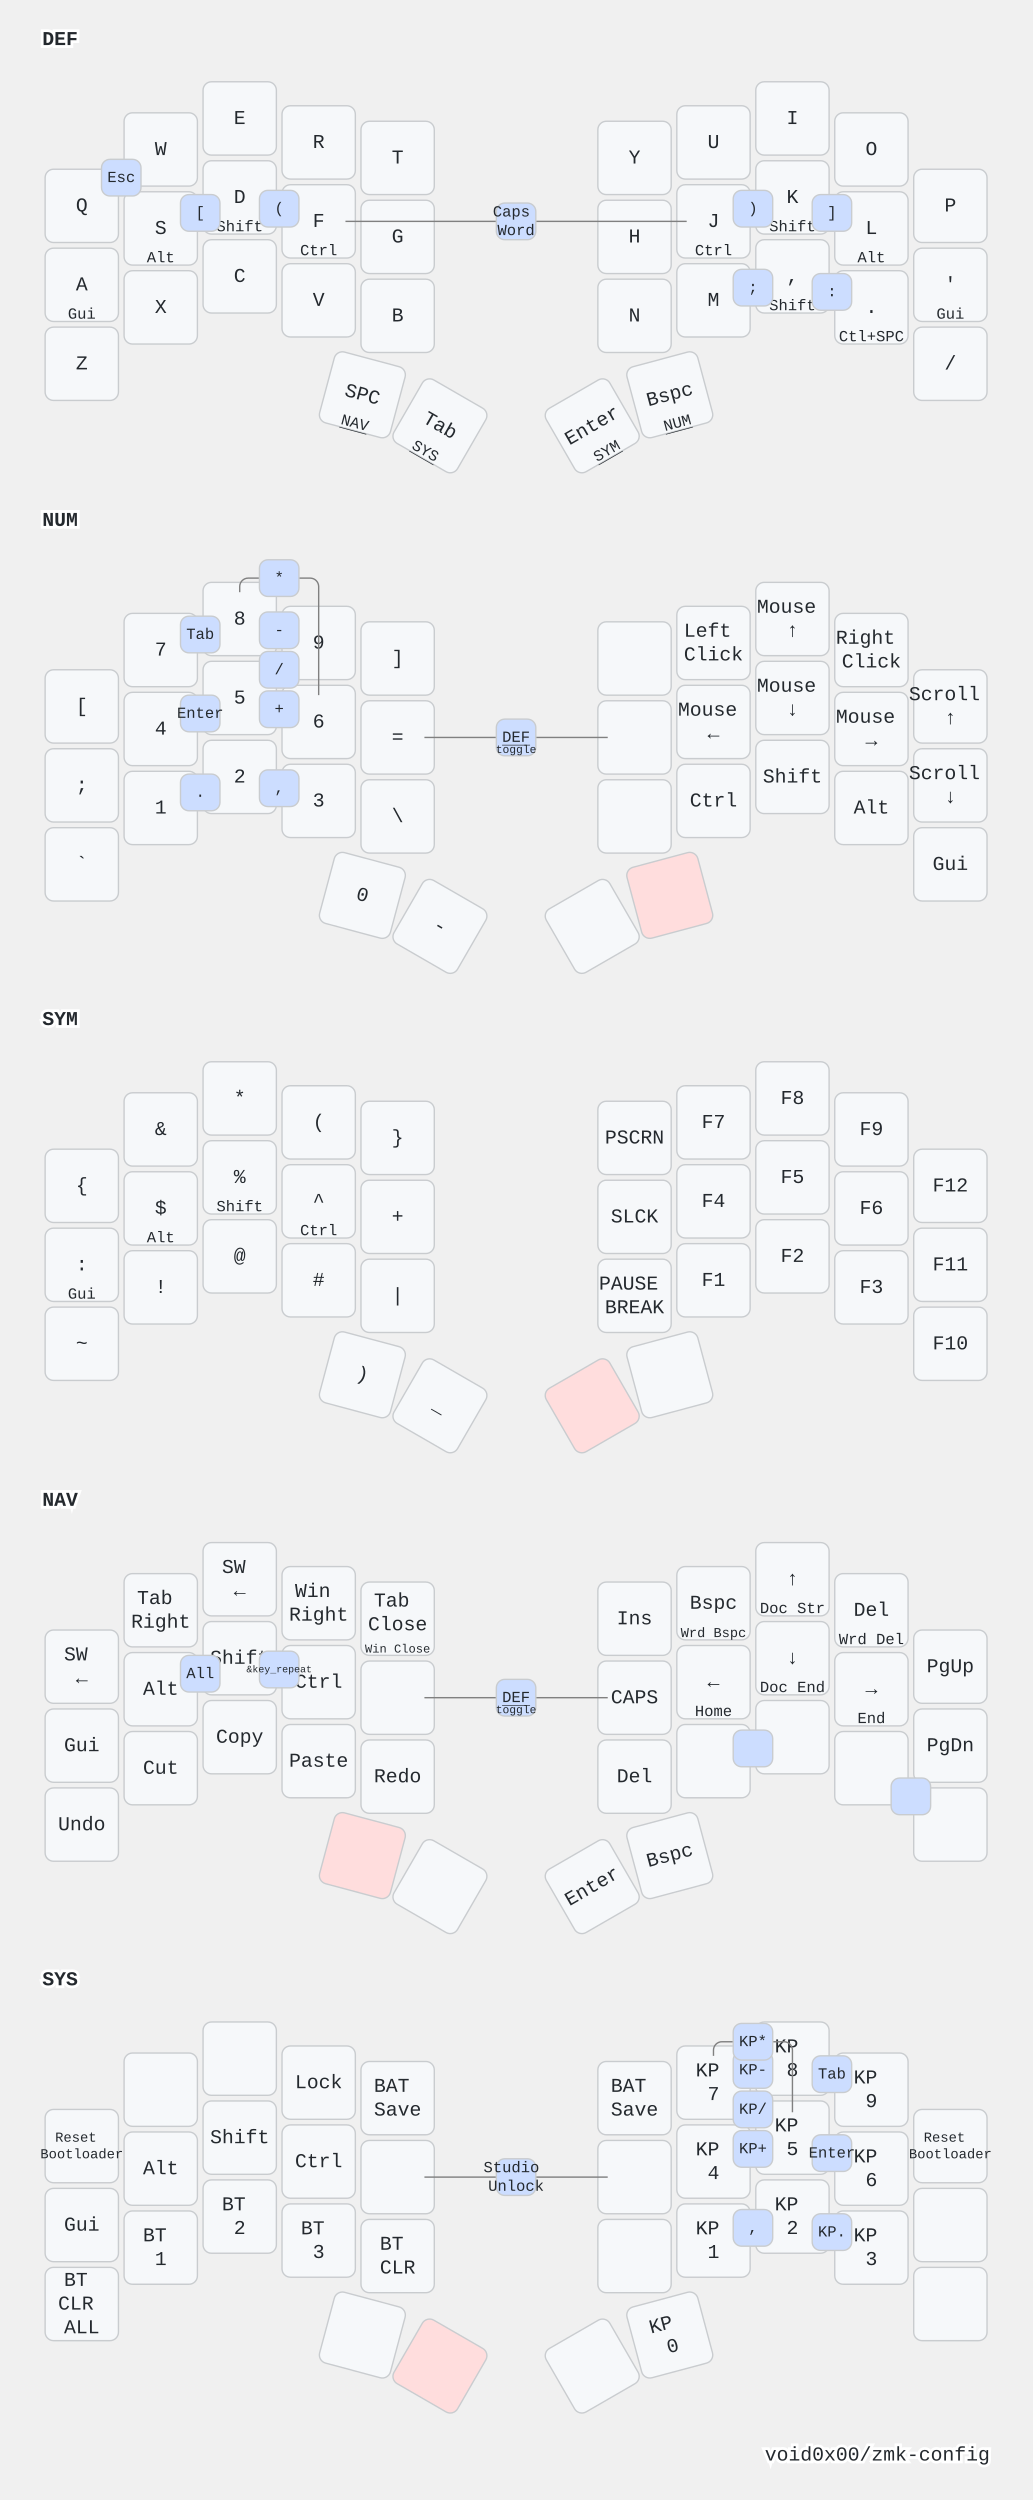
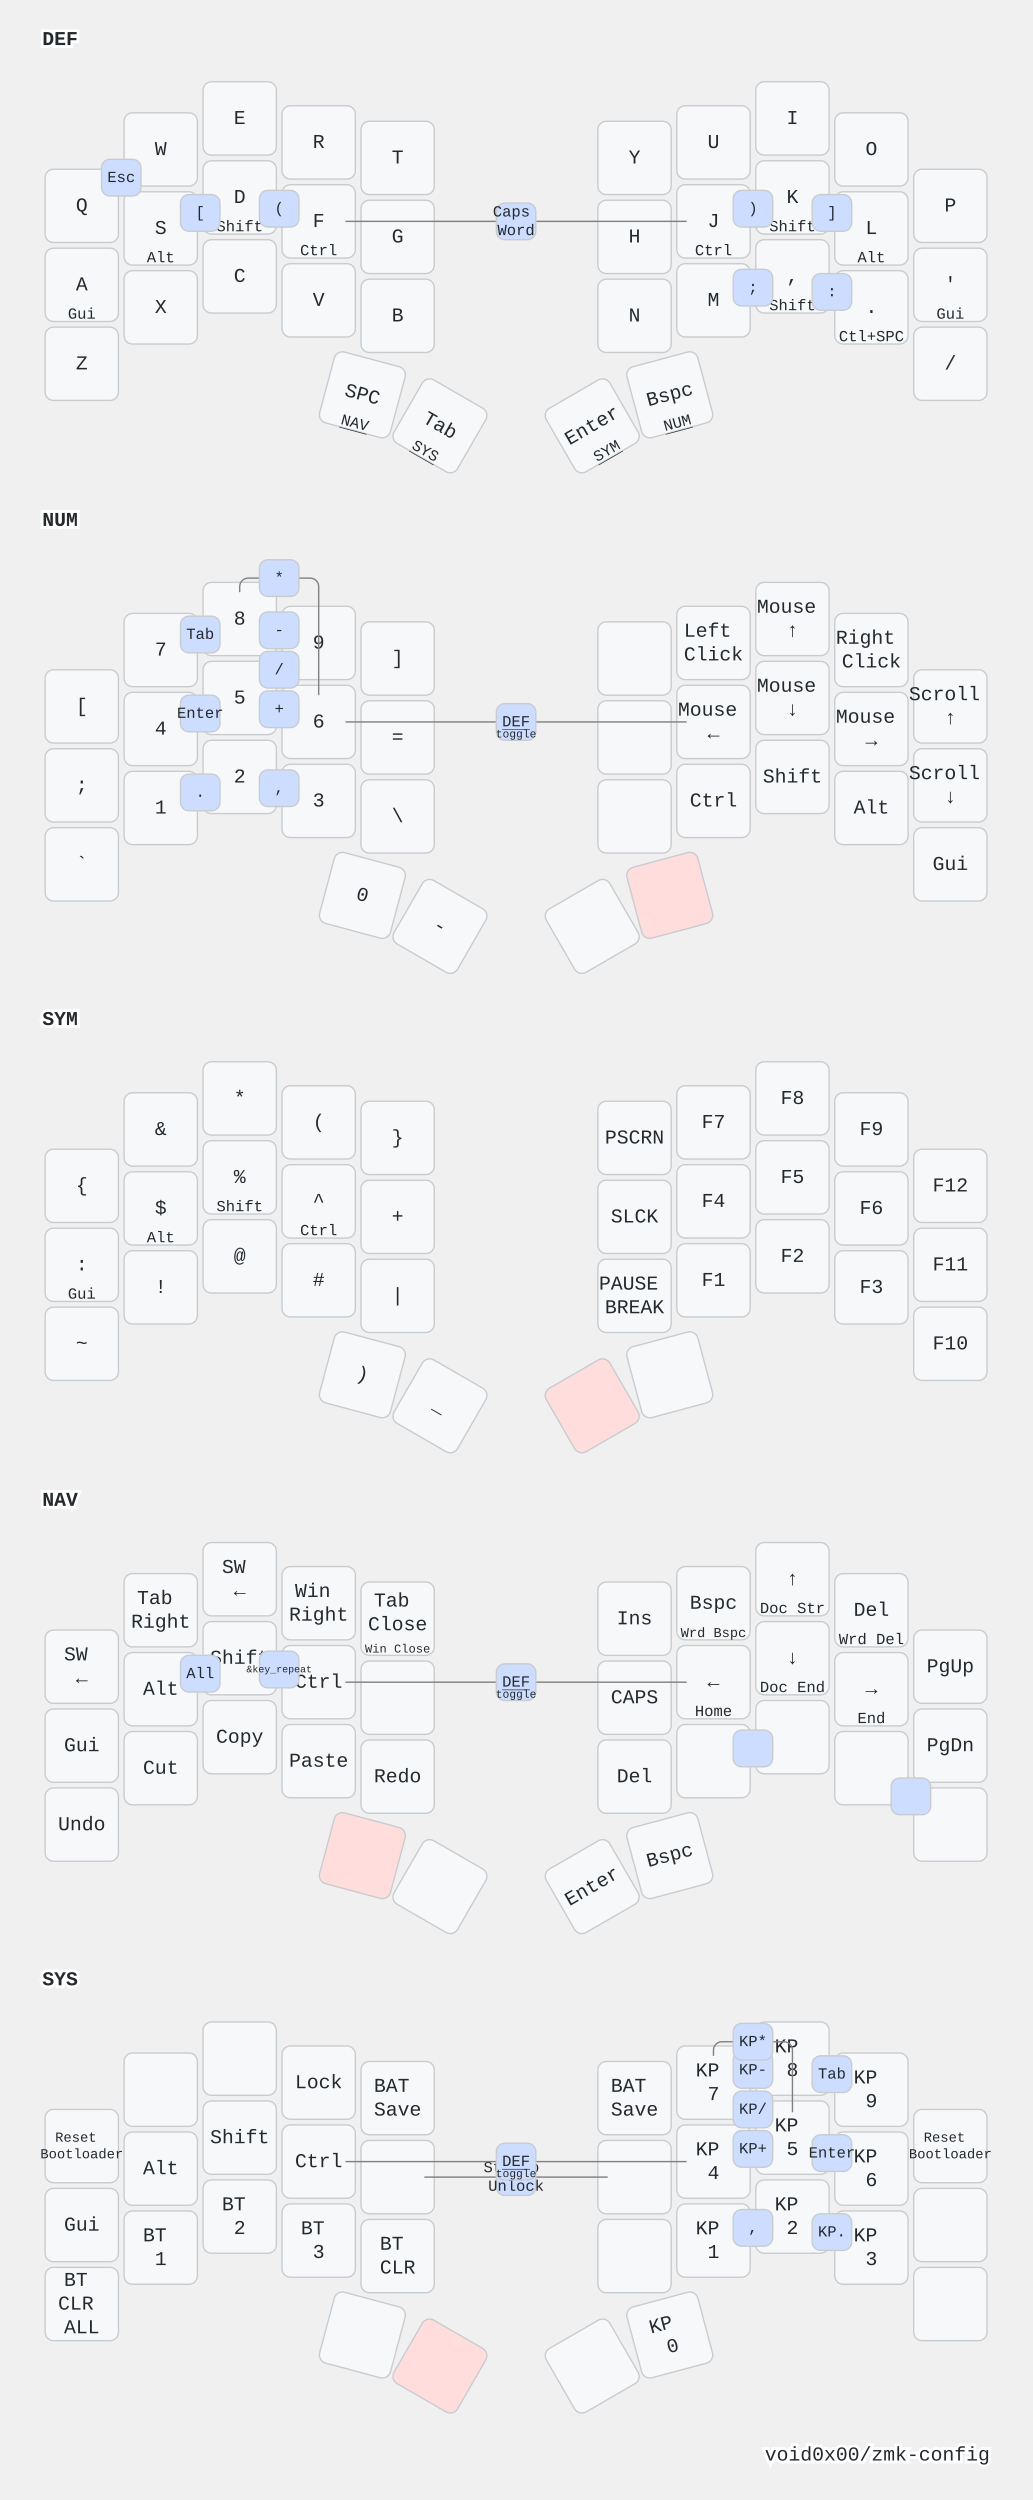
<svg xmlns="http://www.w3.org/2000/svg" xmlns:xlink="http://www.w3.org/1999/xlink" width="732" height="1773" viewBox="0 0 732 1773" class="keymap">
  <defs>/* start glyphs */
<svg id="mdi:play-pause">
      <svg id="mdi-play-pause" viewBox="0 0 24 24">
        <path d="M3,5V19L11,12M13,19H16V5H13M18,5V19H21V5" />
      </svg>
    </svg>
    <svg id="mdi:skip-backward">
      <svg id="mdi-skip-backward" viewBox="0 0 24 24">
        <path d="M20,5V19L13,12M6,5V19H4V5M13,5V19L6,12" />
      </svg>
    </svg>
    <svg id="mdi:skip-forward">
      <svg id="mdi-skip-forward" viewBox="0 0 24 24">
        <path d="M4,5V19L11,12M18,5V19H20V5M11,5V19L18,12" />
      </svg>
    </svg>
    <svg id="mdi:volume-high">
      <svg id="mdi-volume-high" viewBox="0 0 24 24">
        <path d="M14,3.23V5.29C16.89,6.15 19,8.83 19,12C19,15.17 16.89,17.84 14,18.7V20.77C18,19.86 21,16.28 21,12C21,7.72 18,4.14 14,3.23M16.5,12C16.5,10.23 15.5,8.71 14,7.97V16C15.5,15.29 16.5,13.76 16.5,12M3,9V15H7L12,20V4L7,9H3Z" />
      </svg>
    </svg>
    <svg id="mdi:volume-medium">
      <svg id="mdi-volume-medium" viewBox="0 0 24 24">
        <path d="M5,9V15H9L14,20V4L9,9M18.5,12C18.5,10.23 17.5,8.71 16,7.97V16C17.5,15.29 18.5,13.76 18.5,12Z" />
      </svg>
    </svg>
    <svg id="mdi:volume-off">
      <svg id="mdi-volume-off" viewBox="0 0 24 24">
        <path d="M12,4L9.91,6.09L12,8.18M4.27,3L3,4.27L7.73,9H3V15H7L12,20V13.27L16.25,17.53C15.58,18.04 14.83,18.46 14,18.7V20.77C15.38,20.45 16.63,19.82 17.68,18.96L19.73,21L21,19.73L12,10.73M19,12C19,12.94 18.8,13.82 18.46,14.64L19.97,16.15C20.62,14.91 21,13.5 21,12C21,7.72 18,4.14 14,3.23V5.29C16.89,6.15 19,8.83 19,12M16.5,12C16.5,10.23 15.5,8.71 14,7.97V10.18L16.45,12.63C16.5,12.43 16.5,12.21 16.5,12Z" />
      </svg>
    </svg>
  </defs>/* end glyphs */
<style>/* inherit to force styles through use tags */
svg path {
    fill: inherit;
}

/* font and background color specifications */
svg.keymap {
    font-family: SFMono-Regular,Consolas,Liberation Mono,Menlo,monospace;
    font-size: 14px;
    font-kerning: normal;
    text-rendering: optimizeLegibility;
    fill: #24292e;
}

/* default key styling */
rect.key {
    fill: #f6f8fa;
}

rect.key, rect.combo {
    stroke: #c9cccf;
    stroke-width: 1;
}

/* default key side styling, only used is draw_key_sides is set */
rect.side {
    filter: brightness(90%);
}

/* color accent for combo boxes */
rect.combo, rect.combo-separate {
    fill: #cdf;
}

/* color accent for held keys */
rect.held, rect.combo.held {
    fill: #fdd;
}

/* color accent for ghost (optional) keys */
rect.ghost, rect.combo.ghost {
    stroke-dasharray: 4, 4;
    stroke-width: 2;
}

text {
    text-anchor: middle;
    dominant-baseline: middle;
}

/* styling for layer labels */
text.label {
    font-weight: bold;
    text-anchor: start;
    stroke: white;
    stroke-width: 4;
    paint-order: stroke;
}

/* styling for optional footer */
text.footer {
    text-anchor: end;
    dominant-baseline: auto;
    stroke: white;
    stroke-width: 4;
    paint-order: stroke;
}

/* styling for combo tap, and key non-tap label text */
text.combo, text.hold, text.shifted, text.left, text.right, text.tl, text.tr, text.bl, text.br {
    font-size: 11px;
}

text.hold, text.bl, text.br {
    text-anchor: middle;
    dominant-baseline: auto;
}

text.shifted, text.tl, text.tr {
    text-anchor: middle;
    dominant-baseline: hanging;
}

text.left, text.tl, text.bl {
    text-anchor: start;
}

text.right, text.tr, text.br {
    text-anchor: end;
}

text.layer-activator {
    text-decoration: underline;
}

/* styling for hold/shifted label text in combo box */
text.combo.hold, text.combo.shifted, text.combo.left, text.combo.right {
    font-size: 8px;
}

/* lighter symbol for transparent keys */
text.trans {
    fill: #7b7e81;
}

/* styling for combo dendrons */
path.combo {
    stroke-width: 1;
    stroke: gray;
    fill: none;
}

/* Start Tabler Icons Cleanup */
/* cannot use height/width with glyphs */
.icon-tabler &gt; path {
    fill: inherit;
    stroke: inherit;
    stroke-width: 2;
}
/* hide tabler's default box */
.icon-tabler &gt; path[stroke="none"][fill="none"] {
    visibility: hidden;
}
/* End Tabler Icons Cleanup */

@media (prefers-color-scheme: dark) {
svg.keymap { fill: #d1d6db; }
rect.key { fill: #3f4750; }
rect.key, rect.combo { stroke: #60666c; }
rect.combo, rect.combo-separate { fill: #1f3d7a; }
rect.held, rect.combo.held { fill: #854747; }
text.label, text.footer { stroke: black; }
text.trans { fill: #7e8184; }
path.combo { stroke: #7f7f7f; }

}</style>
  <g transform="translate(30, 0)" class="layer-DEF">
    <text x="0" y="28" class="label" id="DEF">DEF</text>
    <g transform="translate(0, 56)">
      <g transform="translate(28, 90)" class="key keypos-0">
        <rect rx="6" ry="6" x="-26" y="-26" width="52" height="52" class="key" />
        <text x="0" y="0" class="key tap">Q</text>
      </g>
      <g transform="translate(84, 50)" class="key keypos-1">
        <rect rx="6" ry="6" x="-26" y="-26" width="52" height="52" class="key" />
        <text x="0" y="0" class="key tap">W</text>
      </g>
      <g transform="translate(140, 28)" class="key keypos-2">
        <rect rx="6" ry="6" x="-26" y="-26" width="52" height="52" class="key" />
        <text x="0" y="0" class="key tap">E</text>
      </g>
      <g transform="translate(196, 45)" class="key keypos-3">
        <rect rx="6" ry="6" x="-26" y="-26" width="52" height="52" class="key" />
        <text x="0" y="0" class="key tap">R</text>
      </g>
      <g transform="translate(252, 56)" class="key keypos-4">
        <rect rx="6" ry="6" x="-26" y="-26" width="52" height="52" class="key" />
        <text x="0" y="0" class="key tap">T</text>
      </g>
      <g transform="translate(420, 56)" class="key keypos-5">
        <rect rx="6" ry="6" x="-26" y="-26" width="52" height="52" class="key" />
        <text x="0" y="0" class="key tap">Y</text>
      </g>
      <g transform="translate(476, 45)" class="key keypos-6">
        <rect rx="6" ry="6" x="-26" y="-26" width="52" height="52" class="key" />
        <text x="0" y="0" class="key tap">U</text>
      </g>
      <g transform="translate(532, 28)" class="key keypos-7">
        <rect rx="6" ry="6" x="-26" y="-26" width="52" height="52" class="key" />
        <text x="0" y="0" class="key tap">I</text>
      </g>
      <g transform="translate(588, 50)" class="key keypos-8">
        <rect rx="6" ry="6" x="-26" y="-26" width="52" height="52" class="key" />
        <text x="0" y="0" class="key tap">O</text>
      </g>
      <g transform="translate(644, 90)" class="key keypos-9">
        <rect rx="6" ry="6" x="-26" y="-26" width="52" height="52" class="key" />
        <text x="0" y="0" class="key tap">P</text>
      </g>
      <g transform="translate(28, 146)" class="key keypos-10">
        <rect rx="6" ry="6" x="-26" y="-26" width="52" height="52" class="key" />
        <text x="0" y="0" class="key tap">A</text>
        <text x="0" y="24" class="key hold">Gui</text>
      </g>
      <g transform="translate(84, 106)" class="key keypos-11">
        <rect rx="6" ry="6" x="-26" y="-26" width="52" height="52" class="key" />
        <text x="0" y="0" class="key tap">S</text>
        <text x="0" y="24" class="key hold">Alt</text>
      </g>
      <g transform="translate(140, 84)" class="key keypos-12">
        <rect rx="6" ry="6" x="-26" y="-26" width="52" height="52" class="key" />
        <text x="0" y="0" class="key tap">D</text>
        <text x="0" y="24" class="key hold">Shift</text>
      </g>
      <g transform="translate(196, 101)" class="key keypos-13">
        <rect rx="6" ry="6" x="-26" y="-26" width="52" height="52" class="key" />
        <text x="0" y="0" class="key tap">F</text>
        <text x="0" y="24" class="key hold">Ctrl</text>
      </g>
      <g transform="translate(252, 112)" class="key keypos-14">
        <rect rx="6" ry="6" x="-26" y="-26" width="52" height="52" class="key" />
        <text x="0" y="0" class="key tap">G</text>
      </g>
      <g transform="translate(420, 112)" class="key keypos-15">
        <rect rx="6" ry="6" x="-26" y="-26" width="52" height="52" class="key" />
        <text x="0" y="0" class="key tap">H</text>
      </g>
      <g transform="translate(476, 101)" class="key keypos-16">
        <rect rx="6" ry="6" x="-26" y="-26" width="52" height="52" class="key" />
        <text x="0" y="0" class="key tap">J</text>
        <text x="0" y="24" class="key hold">Ctrl</text>
      </g>
      <g transform="translate(532, 84)" class="key keypos-17">
        <rect rx="6" ry="6" x="-26" y="-26" width="52" height="52" class="key" />
        <text x="0" y="0" class="key tap">K</text>
        <text x="0" y="24" class="key hold">Shift</text>
      </g>
      <g transform="translate(588, 106)" class="key keypos-18">
        <rect rx="6" ry="6" x="-26" y="-26" width="52" height="52" class="key" />
        <text x="0" y="0" class="key tap">L</text>
        <text x="0" y="24" class="key hold">Alt</text>
      </g>
      <g transform="translate(644, 146)" class="key keypos-19">
        <rect rx="6" ry="6" x="-26" y="-26" width="52" height="52" class="key" />
        <text x="0" y="0" class="key tap">'</text>
        <text x="0" y="24" class="key hold">Gui</text>
      </g>
      <g transform="translate(28, 202)" class="key keypos-20">
        <rect rx="6" ry="6" x="-26" y="-26" width="52" height="52" class="key" />
        <text x="0" y="0" class="key tap">Z</text>
      </g>
      <g transform="translate(84, 162)" class="key keypos-21">
        <rect rx="6" ry="6" x="-26" y="-26" width="52" height="52" class="key" />
        <text x="0" y="0" class="key tap">X</text>
      </g>
      <g transform="translate(140, 140)" class="key keypos-22">
        <rect rx="6" ry="6" x="-26" y="-26" width="52" height="52" class="key" />
        <text x="0" y="0" class="key tap">C</text>
      </g>
      <g transform="translate(196, 157)" class="key keypos-23">
        <rect rx="6" ry="6" x="-26" y="-26" width="52" height="52" class="key" />
        <text x="0" y="0" class="key tap">V</text>
      </g>
      <g transform="translate(252, 168)" class="key keypos-24">
        <rect rx="6" ry="6" x="-26" y="-26" width="52" height="52" class="key" />
        <text x="0" y="0" class="key tap">B</text>
      </g>
      <g transform="translate(420, 168)" class="key keypos-25">
        <rect rx="6" ry="6" x="-26" y="-26" width="52" height="52" class="key" />
        <text x="0" y="0" class="key tap">N</text>
      </g>
      <g transform="translate(476, 157)" class="key keypos-26">
        <rect rx="6" ry="6" x="-26" y="-26" width="52" height="52" class="key" />
        <text x="0" y="0" class="key tap">M</text>
      </g>
      <g transform="translate(532, 140)" class="key keypos-27">
        <rect rx="6" ry="6" x="-26" y="-26" width="52" height="52" class="key" />
        <text x="0" y="0" class="key tap">,</text>
        <text x="0" y="24" class="key hold">Shift</text>
      </g>
      <g transform="translate(588, 162)" class="key keypos-28">
        <rect rx="6" ry="6" x="-26" y="-26" width="52" height="52" class="key" />
        <text x="0" y="0" class="key tap">.</text>
        <text x="0" y="24" class="key hold">Ctl+SPC</text>
      </g>
      <g transform="translate(644, 202)" class="key keypos-29">
        <rect rx="6" ry="6" x="-26" y="-26" width="52" height="52" class="key" />
        <text x="0" y="0" class="key tap">/</text>
      </g>
      <g transform="translate(227, 224) rotate(15.0)" class="key keypos-30">
        <rect rx="6" ry="6" x="-26" y="-26" width="52" height="52" class="key" />
        <text x="0" y="0" class="key tap">SPC</text>
        <a href="#NAV">
          <text x="0" y="24" class="key hold layer-activator">NAV</text>
        </a>
      </g>
      <g transform="translate(282, 246) rotate(30.0)" class="key keypos-31">
        <rect rx="6" ry="6" x="-26" y="-26" width="52" height="52" class="key" />
        <text x="0" y="0" class="key tap">Tab</text>
        <a href="#SYS">
          <text x="0" y="24" class="key hold layer-activator">SYS</text>
        </a>
      </g>
      <g transform="translate(390, 246) rotate(-30.0)" class="key keypos-32">
        <rect rx="6" ry="6" x="-26" y="-26" width="52" height="52" class="key" />
        <text x="0" y="0" class="key tap">Enter</text>
        <a href="#SYM">
          <text x="0" y="24" class="key hold layer-activator">SYM</text>
        </a>
      </g>
      <g transform="translate(445, 224) rotate(-15.0)" class="key keypos-33">
        <rect rx="6" ry="6" x="-26" y="-26" width="52" height="52" class="key" />
        <text x="0" y="0" class="key tap">Bspc</text>
        <a href="#NUM">
          <text x="0" y="24" class="key hold layer-activator">NUM</text>
        </a>
      </g>
      <g class="combo combopos-0">
        <rect rx="6" ry="6" x="42" y="57" width="28" height="26" class="combo" />
        <text x="56" y="70" class="combo tap">Esc</text>
      </g>
      <g class="combo combopos-1">
        <rect rx="6" ry="6" x="154" y="79" width="28" height="26" class="combo" />
        <text x="168" y="92" class="combo tap">(</text>
      </g>
      <g class="combo combopos-2">
        <rect rx="6" ry="6" x="490" y="79" width="28" height="26" class="combo" />
        <text x="504" y="92" class="combo tap">)</text>
      </g>
      <g class="combo combopos-3">
        <rect rx="6" ry="6" x="98" y="82" width="28" height="26" class="combo" />
        <text x="112" y="95" class="combo tap">[</text>
      </g>
      <g class="combo combopos-4">
        <rect rx="6" ry="6" x="546" y="82" width="28" height="26" class="combo" />
        <text x="560" y="95" class="combo tap">]</text>
      </g>
      <g class="combo combopos-5">
        <rect rx="6" ry="6" x="490" y="135" width="28" height="26" class="combo" />
        <text x="504" y="148" class="combo tap">;</text>
      </g>
      <g class="combo combopos-6">
        <rect rx="6" ry="6" x="546" y="138" width="28" height="26" class="combo" />
        <text x="560" y="151" class="combo tap">:</text>
      </g>
      <g class="combo combopos-7">
        <path d="M336,101 l-121,0" class="combo" />
        <path d="M336,101 l121,0" class="combo" />
        <rect rx="6" ry="6" x="322" y="88" width="28" height="26" class="combo" />
        <text x="336" y="101" class="combo tap">
          <tspan x="336" dy="-0.6em">Caps</tspan>
          <tspan x="336" dy="1.2em">Word</tspan>
        </text>
      </g>
    </g>
  </g>
  <g transform="translate(30, 341)" class="layer-NUM">
    <text x="0" y="28" class="label" id="NUM">NUM</text>
    <g transform="translate(0, 70)">
      <g transform="translate(28, 90)" class="key keypos-0">
        <rect rx="6" ry="6" x="-26" y="-26" width="52" height="52" class="key" />
        <text x="0" y="0" class="key tap">[</text>
      </g>
      <g transform="translate(84, 50)" class="key keypos-1">
        <rect rx="6" ry="6" x="-26" y="-26" width="52" height="52" class="key" />
        <text x="0" y="0" class="key tap">7</text>
      </g>
      <g transform="translate(140, 28)" class="key keypos-2">
        <rect rx="6" ry="6" x="-26" y="-26" width="52" height="52" class="key" />
        <text x="0" y="0" class="key tap">8</text>
      </g>
      <g transform="translate(196, 45)" class="key keypos-3">
        <rect rx="6" ry="6" x="-26" y="-26" width="52" height="52" class="key" />
        <text x="0" y="0" class="key tap">9</text>
      </g>
      <g transform="translate(252, 56)" class="key keypos-4">
        <rect rx="6" ry="6" x="-26" y="-26" width="52" height="52" class="key" />
        <text x="0" y="0" class="key tap">]</text>
      </g>
      <g transform="translate(420, 56)" class="key keypos-5">
        <rect rx="6" ry="6" x="-26" y="-26" width="52" height="52" class="key" />
      </g>
      <g transform="translate(476, 45)" class="key keypos-6">
        <rect rx="6" ry="6" x="-26" y="-26" width="52" height="52" class="key" />
        <text x="0" y="0" class="key tap">
          <tspan x="0" dy="-0.6em">Left</tspan>
          <tspan x="0" dy="1.2em">Click</tspan>
        </text>
      </g>
      <g transform="translate(532, 28)" class="key keypos-7">
        <rect rx="6" ry="6" x="-26" y="-26" width="52" height="52" class="key" />
        <text x="0" y="0" class="key tap">
          <tspan x="0" dy="-0.6em">Mouse</tspan>
          <tspan x="0" dy="1.2em">↑</tspan>
        </text>
      </g>
      <g transform="translate(588, 50)" class="key keypos-8">
        <rect rx="6" ry="6" x="-26" y="-26" width="52" height="52" class="key" />
        <text x="0" y="0" class="key tap">
          <tspan x="0" dy="-0.6em">Right</tspan>
          <tspan x="0" dy="1.2em">Click</tspan>
        </text>
      </g>
      <g transform="translate(644, 90)" class="key keypos-9">
        <rect rx="6" ry="6" x="-26" y="-26" width="52" height="52" class="key" />
        <text x="0" y="0" class="key tap">
          <tspan x="0" dy="-0.6em">Scroll</tspan>
          <tspan x="0" dy="1.2em">↑</tspan>
        </text>
      </g>
      <g transform="translate(28, 146)" class="key keypos-10">
        <rect rx="6" ry="6" x="-26" y="-26" width="52" height="52" class="key" />
        <text x="0" y="0" class="key tap">;</text>
      </g>
      <g transform="translate(84, 106)" class="key keypos-11">
        <rect rx="6" ry="6" x="-26" y="-26" width="52" height="52" class="key" />
        <text x="0" y="0" class="key tap">4</text>
      </g>
      <g transform="translate(140, 84)" class="key keypos-12">
        <rect rx="6" ry="6" x="-26" y="-26" width="52" height="52" class="key" />
        <text x="0" y="0" class="key tap">5</text>
      </g>
      <g transform="translate(196, 101)" class="key keypos-13">
        <rect rx="6" ry="6" x="-26" y="-26" width="52" height="52" class="key" />
        <text x="0" y="0" class="key tap">6</text>
      </g>
      <g transform="translate(252, 112)" class="key keypos-14">
        <rect rx="6" ry="6" x="-26" y="-26" width="52" height="52" class="key" />
        <text x="0" y="0" class="key tap">=</text>
      </g>
      <g transform="translate(420, 112)" class="key keypos-15">
        <rect rx="6" ry="6" x="-26" y="-26" width="52" height="52" class="key" />
      </g>
      <g transform="translate(476, 101)" class="key keypos-16">
        <rect rx="6" ry="6" x="-26" y="-26" width="52" height="52" class="key" />
        <text x="0" y="0" class="key tap">
          <tspan x="0" dy="-0.6em">Mouse</tspan>
          <tspan x="0" dy="1.2em">←</tspan>
        </text>
      </g>
      <g transform="translate(532, 84)" class="key keypos-17">
        <rect rx="6" ry="6" x="-26" y="-26" width="52" height="52" class="key" />
        <text x="0" y="0" class="key tap">
          <tspan x="0" dy="-0.6em">Mouse</tspan>
          <tspan x="0" dy="1.2em">↓</tspan>
        </text>
      </g>
      <g transform="translate(588, 106)" class="key keypos-18">
        <rect rx="6" ry="6" x="-26" y="-26" width="52" height="52" class="key" />
        <text x="0" y="0" class="key tap">
          <tspan x="0" dy="-0.6em">Mouse</tspan>
          <tspan x="0" dy="1.2em">→</tspan>
        </text>
      </g>
      <g transform="translate(644, 146)" class="key keypos-19">
        <rect rx="6" ry="6" x="-26" y="-26" width="52" height="52" class="key" />
        <text x="0" y="0" class="key tap">
          <tspan x="0" dy="-0.6em">Scroll</tspan>
          <tspan x="0" dy="1.2em">↓</tspan>
        </text>
      </g>
      <g transform="translate(28, 202)" class="key keypos-20">
        <rect rx="6" ry="6" x="-26" y="-26" width="52" height="52" class="key" />
        <text x="0" y="0" class="key tap">`</text>
      </g>
      <g transform="translate(84, 162)" class="key keypos-21">
        <rect rx="6" ry="6" x="-26" y="-26" width="52" height="52" class="key" />
        <text x="0" y="0" class="key tap">1</text>
      </g>
      <g transform="translate(140, 140)" class="key keypos-22">
        <rect rx="6" ry="6" x="-26" y="-26" width="52" height="52" class="key" />
        <text x="0" y="0" class="key tap">2</text>
      </g>
      <g transform="translate(196, 157)" class="key keypos-23">
        <rect rx="6" ry="6" x="-26" y="-26" width="52" height="52" class="key" />
        <text x="0" y="0" class="key tap">3</text>
      </g>
      <g transform="translate(252, 168)" class="key keypos-24">
        <rect rx="6" ry="6" x="-26" y="-26" width="52" height="52" class="key" />
        <text x="0" y="0" class="key tap">\</text>
      </g>
      <g transform="translate(420, 168)" class="key keypos-25">
        <rect rx="6" ry="6" x="-26" y="-26" width="52" height="52" class="key" />
      </g>
      <g transform="translate(476, 157)" class="key keypos-26">
        <rect rx="6" ry="6" x="-26" y="-26" width="52" height="52" class="key" />
        <text x="0" y="0" class="key tap">Ctrl</text>
      </g>
      <g transform="translate(532, 140)" class="key keypos-27">
        <rect rx="6" ry="6" x="-26" y="-26" width="52" height="52" class="key" />
        <text x="0" y="0" class="key tap">Shift</text>
      </g>
      <g transform="translate(588, 162)" class="key keypos-28">
        <rect rx="6" ry="6" x="-26" y="-26" width="52" height="52" class="key" />
        <text x="0" y="0" class="key tap">Alt</text>
      </g>
      <g transform="translate(644, 202)" class="key keypos-29">
        <rect rx="6" ry="6" x="-26" y="-26" width="52" height="52" class="key" />
        <text x="0" y="0" class="key tap">Gui</text>
      </g>
      <g transform="translate(227, 224) rotate(15.0)" class="key keypos-30">
        <rect rx="6" ry="6" x="-26" y="-26" width="52" height="52" class="key" />
        <text x="0" y="0" class="key tap">0</text>
      </g>
      <g transform="translate(282, 246) rotate(30.0)" class="key keypos-31">
        <rect rx="6" ry="6" x="-26" y="-26" width="52" height="52" class="key" />
        <text x="0" y="0" class="key tap">-</text>
      </g>
      <g transform="translate(390, 246) rotate(-30.0)" class="key trans keypos-32">
        <rect rx="6" ry="6" x="-26" y="-26" width="52" height="52" class="key trans" />
      </g>
      <g transform="translate(445, 224) rotate(-15.0)" class="key held keypos-33">
        <rect rx="6" ry="6" x="-26" y="-26" width="52" height="52" class="key held" />
      </g>
      <g class="combo combopos-0">
-         <path d="M336,112 l-65,0" class="combo" />
-         <path d="M336,112 l65,0" class="combo" />
-         <rect rx="6" ry="6" x="322" y="99" width="28" height="26" class="combo" />
+         <path d="M336,101 l-121,0" class="combo" />
+         <path d="M336,101 l121,0" class="combo" />
+         <rect rx="6" ry="6" x="322" y="88" width="28" height="26" class="combo" />
        <a href="#DEF">
-           <text x="336" y="112" class="combo tap layer-activator">DEF</text>
+           <text x="336" y="101" class="combo tap layer-activator">DEF</text>
        </a>
-         <text x="336" y="123" class="combo hold">toggle</text>
+         <text x="336" y="112" class="combo hold">toggle</text>
      </g>
      <g class="combo combopos-1">
        <rect rx="6" ry="6" x="154" y="79" width="28" height="26" class="combo" />
        <text x="168" y="92" class="combo tap">+</text>
      </g>
      <g class="combo combopos-2">
        <rect rx="6" ry="6" x="154" y="23" width="28" height="26" class="combo" />
        <text x="168" y="36" class="combo tap">-</text>
      </g>
      <g class="combo combopos-3">
        <path d="M168,-1 h-22 a6.0,6.0 0 0 0 -6.0,6.0 v4" class="combo" />
        <path d="M168,-1 h22 a6.0,6.0 0 0 1 6.0,6.0 v77" class="combo" />
        <rect rx="6" ry="6" x="154" y="-14" width="28" height="26" class="combo" />
        <text x="168" y="-1" class="combo tap">*</text>
      </g>
      <g class="combo combopos-4">
        <rect rx="6" ry="6" x="154" y="51" width="28" height="26" class="combo" />
        <text x="168" y="64" class="combo tap">/</text>
      </g>
      <g class="combo combopos-5">
        <rect rx="6" ry="6" x="154" y="135" width="28" height="26" class="combo" />
        <text x="168" y="148" class="combo tap">,</text>
      </g>
      <g class="combo combopos-6">
        <rect rx="6" ry="6" x="98" y="138" width="28" height="26" class="combo" />
        <text x="112" y="151" class="combo tap">.</text>
      </g>
      <g class="combo combopos-7">
        <rect rx="6" ry="6" x="98" y="82" width="28" height="26" class="combo" />
        <text x="112" y="95" class="combo tap">Enter</text>
      </g>
      <g class="combo combopos-8">
        <rect rx="6" ry="6" x="98" y="26" width="28" height="26" class="combo" />
        <text x="112" y="39" class="combo tap">Tab</text>
      </g>
    </g>
  </g>
  <g transform="translate(30, 695)" class="layer-SYM">
    <text x="0" y="28" class="label" id="SYM">SYM</text>
    <g transform="translate(0, 56)">
      <g transform="translate(28, 90)" class="key keypos-0">
        <rect rx="6" ry="6" x="-26" y="-26" width="52" height="52" class="key" />
        <text x="0" y="0" class="key tap">{</text>
      </g>
      <g transform="translate(84, 50)" class="key keypos-1">
        <rect rx="6" ry="6" x="-26" y="-26" width="52" height="52" class="key" />
        <text x="0" y="0" class="key tap">&amp;</text>
      </g>
      <g transform="translate(140, 28)" class="key keypos-2">
        <rect rx="6" ry="6" x="-26" y="-26" width="52" height="52" class="key" />
        <text x="0" y="0" class="key tap">*</text>
      </g>
      <g transform="translate(196, 45)" class="key keypos-3">
        <rect rx="6" ry="6" x="-26" y="-26" width="52" height="52" class="key" />
        <text x="0" y="0" class="key tap">(</text>
      </g>
      <g transform="translate(252, 56)" class="key keypos-4">
        <rect rx="6" ry="6" x="-26" y="-26" width="52" height="52" class="key" />
        <text x="0" y="0" class="key tap">}</text>
      </g>
      <g transform="translate(420, 56)" class="key keypos-5">
        <rect rx="6" ry="6" x="-26" y="-26" width="52" height="52" class="key" />
        <text x="0" y="0" class="key tap">PSCRN</text>
      </g>
      <g transform="translate(476, 45)" class="key keypos-6">
        <rect rx="6" ry="6" x="-26" y="-26" width="52" height="52" class="key" />
        <text x="0" y="0" class="key tap">F7</text>
      </g>
      <g transform="translate(532, 28)" class="key keypos-7">
        <rect rx="6" ry="6" x="-26" y="-26" width="52" height="52" class="key" />
        <text x="0" y="0" class="key tap">F8</text>
      </g>
      <g transform="translate(588, 50)" class="key keypos-8">
        <rect rx="6" ry="6" x="-26" y="-26" width="52" height="52" class="key" />
        <text x="0" y="0" class="key tap">F9</text>
      </g>
      <g transform="translate(644, 90)" class="key keypos-9">
        <rect rx="6" ry="6" x="-26" y="-26" width="52" height="52" class="key" />
        <text x="0" y="0" class="key tap">F12</text>
      </g>
      <g transform="translate(28, 146)" class="key keypos-10">
        <rect rx="6" ry="6" x="-26" y="-26" width="52" height="52" class="key" />
        <text x="0" y="0" class="key tap">:</text>
        <text x="0" y="24" class="key hold">Gui</text>
      </g>
      <g transform="translate(84, 106)" class="key keypos-11">
        <rect rx="6" ry="6" x="-26" y="-26" width="52" height="52" class="key" />
        <text x="0" y="0" class="key tap">$</text>
        <text x="0" y="24" class="key hold">Alt</text>
      </g>
      <g transform="translate(140, 84)" class="key keypos-12">
        <rect rx="6" ry="6" x="-26" y="-26" width="52" height="52" class="key" />
        <text x="0" y="0" class="key tap">%</text>
        <text x="0" y="24" class="key hold">Shift</text>
      </g>
      <g transform="translate(196, 101)" class="key keypos-13">
        <rect rx="6" ry="6" x="-26" y="-26" width="52" height="52" class="key" />
        <text x="0" y="0" class="key tap">^</text>
        <text x="0" y="24" class="key hold">Ctrl</text>
      </g>
      <g transform="translate(252, 112)" class="key keypos-14">
        <rect rx="6" ry="6" x="-26" y="-26" width="52" height="52" class="key" />
        <text x="0" y="0" class="key tap">+</text>
      </g>
      <g transform="translate(420, 112)" class="key keypos-15">
        <rect rx="6" ry="6" x="-26" y="-26" width="52" height="52" class="key" />
        <text x="0" y="0" class="key tap">SLCK</text>
      </g>
      <g transform="translate(476, 101)" class="key keypos-16">
        <rect rx="6" ry="6" x="-26" y="-26" width="52" height="52" class="key" />
        <text x="0" y="0" class="key tap">F4</text>
      </g>
      <g transform="translate(532, 84)" class="key keypos-17">
        <rect rx="6" ry="6" x="-26" y="-26" width="52" height="52" class="key" />
        <text x="0" y="0" class="key tap">F5</text>
      </g>
      <g transform="translate(588, 106)" class="key keypos-18">
        <rect rx="6" ry="6" x="-26" y="-26" width="52" height="52" class="key" />
        <text x="0" y="0" class="key tap">F6</text>
      </g>
      <g transform="translate(644, 146)" class="key keypos-19">
        <rect rx="6" ry="6" x="-26" y="-26" width="52" height="52" class="key" />
        <text x="0" y="0" class="key tap">F11</text>
      </g>
      <g transform="translate(28, 202)" class="key keypos-20">
        <rect rx="6" ry="6" x="-26" y="-26" width="52" height="52" class="key" />
        <text x="0" y="0" class="key tap">~</text>
      </g>
      <g transform="translate(84, 162)" class="key keypos-21">
        <rect rx="6" ry="6" x="-26" y="-26" width="52" height="52" class="key" />
        <text x="0" y="0" class="key tap">!</text>
      </g>
      <g transform="translate(140, 140)" class="key keypos-22">
        <rect rx="6" ry="6" x="-26" y="-26" width="52" height="52" class="key" />
        <text x="0" y="0" class="key tap">@</text>
      </g>
      <g transform="translate(196, 157)" class="key keypos-23">
        <rect rx="6" ry="6" x="-26" y="-26" width="52" height="52" class="key" />
        <text x="0" y="0" class="key tap">#</text>
      </g>
      <g transform="translate(252, 168)" class="key keypos-24">
        <rect rx="6" ry="6" x="-26" y="-26" width="52" height="52" class="key" />
        <text x="0" y="0" class="key tap">|</text>
      </g>
      <g transform="translate(420, 168)" class="key keypos-25">
        <rect rx="6" ry="6" x="-26" y="-26" width="52" height="52" class="key" />
        <text x="0" y="0" class="key tap">
          <tspan x="0" dy="-0.6em">PAUSE</tspan>
          <tspan x="0" dy="1.2em">BREAK</tspan>
        </text>
      </g>
      <g transform="translate(476, 157)" class="key keypos-26">
        <rect rx="6" ry="6" x="-26" y="-26" width="52" height="52" class="key" />
        <text x="0" y="0" class="key tap">F1</text>
      </g>
      <g transform="translate(532, 140)" class="key keypos-27">
        <rect rx="6" ry="6" x="-26" y="-26" width="52" height="52" class="key" />
        <text x="0" y="0" class="key tap">F2</text>
      </g>
      <g transform="translate(588, 162)" class="key keypos-28">
        <rect rx="6" ry="6" x="-26" y="-26" width="52" height="52" class="key" />
        <text x="0" y="0" class="key tap">F3</text>
      </g>
      <g transform="translate(644, 202)" class="key keypos-29">
        <rect rx="6" ry="6" x="-26" y="-26" width="52" height="52" class="key" />
        <text x="0" y="0" class="key tap">F10</text>
      </g>
      <g transform="translate(227, 224) rotate(15.0)" class="key keypos-30">
        <rect rx="6" ry="6" x="-26" y="-26" width="52" height="52" class="key" />
        <text x="0" y="0" class="key tap">)</text>
      </g>
      <g transform="translate(282, 246) rotate(30.0)" class="key keypos-31">
        <rect rx="6" ry="6" x="-26" y="-26" width="52" height="52" class="key" />
        <text x="0" y="0" class="key tap">_</text>
      </g>
      <g transform="translate(390, 246) rotate(-30.0)" class="key held keypos-32">
        <rect rx="6" ry="6" x="-26" y="-26" width="52" height="52" class="key held" />
      </g>
      <g transform="translate(445, 224) rotate(-15.0)" class="key trans keypos-33">
        <rect rx="6" ry="6" x="-26" y="-26" width="52" height="52" class="key trans" />
      </g>
    </g>
  </g>
  <g transform="translate(30, 1036)" class="layer-NAV">
    <text x="0" y="28" class="label" id="NAV">NAV</text>
    <g transform="translate(0, 56)">
      <g transform="translate(28, 90)" class="key keypos-0">
        <rect rx="6" ry="6" x="-26" y="-26" width="52" height="52" class="key" />
        <text x="0" y="0" class="key tap">
          <tspan x="0" dy="-0.6em">SW</tspan>
          <tspan x="0" dy="1.2em">←</tspan>
        </text>
      </g>
      <g transform="translate(84, 50)" class="key keypos-1">
        <rect rx="6" ry="6" x="-26" y="-26" width="52" height="52" class="key" />
        <text x="0" y="0" class="key tap">
          <tspan x="0" dy="-0.6em">Tab</tspan>
          <tspan x="0" dy="1.2em">Right</tspan>
        </text>
      </g>
      <g transform="translate(140, 28)" class="key keypos-2">
        <rect rx="6" ry="6" x="-26" y="-26" width="52" height="52" class="key" />
        <text x="0" y="0" class="key tap">
          <tspan x="0" dy="-0.6em">SW</tspan>
          <tspan x="0" dy="1.2em">←</tspan>
        </text>
      </g>
      <g transform="translate(196, 45)" class="key keypos-3">
        <rect rx="6" ry="6" x="-26" y="-26" width="52" height="52" class="key" />
        <text x="0" y="0" class="key tap">
          <tspan x="0" dy="-0.6em">Win</tspan>
          <tspan x="0" dy="1.2em">Right</tspan>
        </text>
      </g>
      <g transform="translate(252, 56)" class="key keypos-4">
        <rect rx="6" ry="6" x="-26" y="-26" width="52" height="52" class="key" />
        <text x="0" y="0" class="key tap">
          <tspan x="0" dy="-0.9em">Tab</tspan>
          <tspan x="0" dy="1.2em">Close</tspan>
        </text>
        <text x="0" y="24" class="key hold">
          <tspan style="font-size: 78%">Win Close</tspan>
        </text>
      </g>
      <g transform="translate(420, 56)" class="key keypos-5">
        <rect rx="6" ry="6" x="-26" y="-26" width="52" height="52" class="key" />
        <text x="0" y="0" class="key tap">Ins</text>
      </g>
      <g transform="translate(476, 45)" class="key keypos-6">
        <rect rx="6" ry="6" x="-26" y="-26" width="52" height="52" class="key" />
        <text x="0" y="0" class="key tap">Bspc</text>
        <text x="0" y="24" class="key hold">
          <tspan style="font-size: 88%">Wrd Bspc</tspan>
        </text>
      </g>
      <g transform="translate(532, 28)" class="key keypos-7">
        <rect rx="6" ry="6" x="-26" y="-26" width="52" height="52" class="key" />
        <text x="0" y="0" class="key tap">↑</text>
        <text x="0" y="24" class="key hold">Doc Str</text>
      </g>
      <g transform="translate(588, 50)" class="key keypos-8">
        <rect rx="6" ry="6" x="-26" y="-26" width="52" height="52" class="key" />
        <text x="0" y="0" class="key tap">Del</text>
        <text x="0" y="24" class="key hold">Wrd Del</text>
      </g>
      <g transform="translate(644, 90)" class="key keypos-9">
        <rect rx="6" ry="6" x="-26" y="-26" width="52" height="52" class="key" />
        <text x="0" y="0" class="key tap">PgUp</text>
      </g>
      <g transform="translate(28, 146)" class="key keypos-10">
        <rect rx="6" ry="6" x="-26" y="-26" width="52" height="52" class="key" />
        <text x="0" y="0" class="key tap">Gui</text>
      </g>
      <g transform="translate(84, 106)" class="key keypos-11">
        <rect rx="6" ry="6" x="-26" y="-26" width="52" height="52" class="key" />
        <text x="0" y="0" class="key tap">Alt</text>
      </g>
      <g transform="translate(140, 84)" class="key keypos-12">
        <rect rx="6" ry="6" x="-26" y="-26" width="52" height="52" class="key" />
        <text x="0" y="0" class="key tap">Shift</text>
      </g>
      <g transform="translate(196, 101)" class="key keypos-13">
        <rect rx="6" ry="6" x="-26" y="-26" width="52" height="52" class="key" />
        <text x="0" y="0" class="key tap">Ctrl</text>
      </g>
      <g transform="translate(252, 112)" class="key keypos-14">
        <rect rx="6" ry="6" x="-26" y="-26" width="52" height="52" class="key" />
      </g>
      <g transform="translate(420, 112)" class="key keypos-15">
        <rect rx="6" ry="6" x="-26" y="-26" width="52" height="52" class="key" />
        <text x="0" y="0" class="key tap">CAPS</text>
      </g>
      <g transform="translate(476, 101)" class="key keypos-16">
        <rect rx="6" ry="6" x="-26" y="-26" width="52" height="52" class="key" />
        <text x="0" y="0" class="key tap">←</text>
        <text x="0" y="24" class="key hold">Home</text>
      </g>
      <g transform="translate(532, 84)" class="key keypos-17">
        <rect rx="6" ry="6" x="-26" y="-26" width="52" height="52" class="key" />
        <text x="0" y="0" class="key tap">↓</text>
        <text x="0" y="24" class="key hold">Doc End</text>
      </g>
      <g transform="translate(588, 106)" class="key keypos-18">
        <rect rx="6" ry="6" x="-26" y="-26" width="52" height="52" class="key" />
        <text x="0" y="0" class="key tap">→</text>
        <text x="0" y="24" class="key hold">End</text>
      </g>
      <g transform="translate(644, 146)" class="key keypos-19">
        <rect rx="6" ry="6" x="-26" y="-26" width="52" height="52" class="key" />
        <text x="0" y="0" class="key tap">PgDn</text>
      </g>
      <g transform="translate(28, 202)" class="key keypos-20">
        <rect rx="6" ry="6" x="-26" y="-26" width="52" height="52" class="key" />
        <text x="0" y="0" class="key tap">Undo</text>
      </g>
      <g transform="translate(84, 162)" class="key keypos-21">
        <rect rx="6" ry="6" x="-26" y="-26" width="52" height="52" class="key" />
        <text x="0" y="0" class="key tap">Cut</text>
      </g>
      <g transform="translate(140, 140)" class="key keypos-22">
        <rect rx="6" ry="6" x="-26" y="-26" width="52" height="52" class="key" />
        <text x="0" y="0" class="key tap">Copy</text>
      </g>
      <g transform="translate(196, 157)" class="key keypos-23">
        <rect rx="6" ry="6" x="-26" y="-26" width="52" height="52" class="key" />
        <text x="0" y="0" class="key tap">Paste</text>
      </g>
      <g transform="translate(252, 168)" class="key keypos-24">
        <rect rx="6" ry="6" x="-26" y="-26" width="52" height="52" class="key" />
        <text x="0" y="0" class="key tap">Redo</text>
      </g>
      <g transform="translate(420, 168)" class="key keypos-25">
        <rect rx="6" ry="6" x="-26" y="-26" width="52" height="52" class="key" />
        <text x="0" y="0" class="key tap">Del</text>
      </g>
      <g transform="translate(476, 157)" class="key keypos-26">
        <rect rx="6" ry="6" x="-26" y="-26" width="52" height="52" class="key" />
        <use href="#mdi:skip-backward" xlink:href="#mdi:skip-backward" x="-7" y="-7" height="14" width="14.0" class="key tap glyph mdi:skip-backward" />
      </g>
      <g transform="translate(532, 140)" class="key keypos-27">
        <rect rx="6" ry="6" x="-26" y="-26" width="52" height="52" class="key" />
        <use href="#mdi:skip-forward" xlink:href="#mdi:skip-forward" x="-7" y="-7" height="14" width="14.0" class="key tap glyph mdi:skip-forward" />
      </g>
      <g transform="translate(588, 162)" class="key keypos-28">
        <rect rx="6" ry="6" x="-26" y="-26" width="52" height="52" class="key" />
        <use href="#mdi:volume-medium" xlink:href="#mdi:volume-medium" x="-7" y="-7" height="14" width="14.0" class="key tap glyph mdi:volume-medium" />
      </g>
      <g transform="translate(644, 202)" class="key keypos-29">
        <rect rx="6" ry="6" x="-26" y="-26" width="52" height="52" class="key" />
        <use href="#mdi:volume-high" xlink:href="#mdi:volume-high" x="-7" y="-7" height="14" width="14.0" class="key tap glyph mdi:volume-high" />
      </g>
      <g transform="translate(227, 224) rotate(15.0)" class="key held keypos-30">
        <rect rx="6" ry="6" x="-26" y="-26" width="52" height="52" class="key held" />
      </g>
      <g transform="translate(282, 246) rotate(30.0)" class="key trans keypos-31">
        <rect rx="6" ry="6" x="-26" y="-26" width="52" height="52" class="key trans" />
      </g>
      <g transform="translate(390, 246) rotate(-30.0)" class="key keypos-32">
        <rect rx="6" ry="6" x="-26" y="-26" width="52" height="52" class="key" />
        <text x="0" y="0" class="key tap">Enter</text>
      </g>
      <g transform="translate(445, 224) rotate(-15.0)" class="key keypos-33">
        <rect rx="6" ry="6" x="-26" y="-26" width="52" height="52" class="key" />
        <text x="0" y="0" class="key tap">Bspc</text>
      </g>
      <g class="combo combopos-0">
        <rect rx="6" ry="6" x="98" y="82" width="28" height="26" class="combo" />
        <text x="112" y="95" class="combo tap">All</text>
      </g>
      <g class="combo combopos-1">
        <rect rx="6" ry="6" x="154" y="79" width="28" height="26" class="combo" />
        <text x="168" y="92" class="combo tap">
          <tspan style="font-size: 64%">&amp;key_repeat</tspan>
        </text>
      </g>
      <g class="combo combopos-2">
        <rect rx="6" ry="6" x="602" y="169" width="28" height="26" class="combo" />
        <use href="#mdi:volume-off" xlink:href="#mdi:volume-off" x="609" y="175" height="14" width="14.0" class="combo tap glyph mdi:volume-off" />
      </g>
      <g class="combo combopos-3">
        <rect rx="6" ry="6" x="490" y="135" width="28" height="26" class="combo" />
        <use href="#mdi:play-pause" xlink:href="#mdi:play-pause" x="497" y="141" height="14" width="14.0" class="combo tap glyph mdi:play-pause" />
      </g>
      <g class="combo combopos-4">
-         <path d="M336,112 l-65,0" class="combo" />
-         <path d="M336,112 l65,0" class="combo" />
-         <rect rx="6" ry="6" x="322" y="99" width="28" height="26" class="combo" />
+         <path d="M336,101 l-121,0" class="combo" />
+         <path d="M336,101 l121,0" class="combo" />
+         <rect rx="6" ry="6" x="322" y="88" width="28" height="26" class="combo" />
        <a href="#DEF">
-           <text x="336" y="112" class="combo tap layer-activator">DEF</text>
+           <text x="336" y="101" class="combo tap layer-activator">DEF</text>
        </a>
-         <text x="336" y="123" class="combo hold">toggle</text>
+         <text x="336" y="112" class="combo hold">toggle</text>
      </g>
    </g>
  </g>
  <g transform="translate(30, 1376)" class="layer-SYS">
    <text x="0" y="28" class="label" id="SYS">SYS</text>
    <g transform="translate(0, 56)">
      <g transform="translate(28, 90)" class="key keypos-0">
        <rect rx="6" ry="6" x="-26" y="-26" width="52" height="52" class="key" />
        <text x="0" y="0" class="key tap">
          <tspan x="0" dy="-0.6em" style="font-size: 70%">Reset</tspan>
          <tspan x="0" dy="1.2em" style="font-size: 70%">Bootloader</tspan>
        </text>
      </g>
      <g transform="translate(84, 50)" class="key keypos-1">
        <rect rx="6" ry="6" x="-26" y="-26" width="52" height="52" class="key" />
      </g>
      <g transform="translate(140, 28)" class="key keypos-2">
        <rect rx="6" ry="6" x="-26" y="-26" width="52" height="52" class="key" />
      </g>
      <g transform="translate(196, 45)" class="key keypos-3">
        <rect rx="6" ry="6" x="-26" y="-26" width="52" height="52" class="key" />
        <text x="0" y="0" class="key tap">Lock</text>
      </g>
      <g transform="translate(252, 56)" class="key keypos-4">
        <rect rx="6" ry="6" x="-26" y="-26" width="52" height="52" class="key" />
        <text x="0" y="0" class="key tap">
          <tspan x="0" dy="-0.6em">BAT</tspan>
          <tspan x="0" dy="1.2em">Save</tspan>
        </text>
      </g>
      <g transform="translate(420, 56)" class="key keypos-5">
        <rect rx="6" ry="6" x="-26" y="-26" width="52" height="52" class="key" />
        <text x="0" y="0" class="key tap">
          <tspan x="0" dy="-0.6em">BAT</tspan>
          <tspan x="0" dy="1.2em">Save</tspan>
        </text>
      </g>
      <g transform="translate(476, 45)" class="key keypos-6">
        <rect rx="6" ry="6" x="-26" y="-26" width="52" height="52" class="key" />
        <text x="0" y="0" class="key tap">
          <tspan x="0" dy="-0.6em">KP</tspan>
          <tspan x="0" dy="1.2em">7</tspan>
        </text>
      </g>
      <g transform="translate(532, 28)" class="key keypos-7">
        <rect rx="6" ry="6" x="-26" y="-26" width="52" height="52" class="key" />
        <text x="0" y="0" class="key tap">
          <tspan x="0" dy="-0.6em">KP</tspan>
          <tspan x="0" dy="1.2em">8</tspan>
        </text>
      </g>
      <g transform="translate(588, 50)" class="key keypos-8">
        <rect rx="6" ry="6" x="-26" y="-26" width="52" height="52" class="key" />
        <text x="0" y="0" class="key tap">
          <tspan x="0" dy="-0.6em">KP</tspan>
          <tspan x="0" dy="1.2em">9</tspan>
        </text>
      </g>
      <g transform="translate(644, 90)" class="key keypos-9">
        <rect rx="6" ry="6" x="-26" y="-26" width="52" height="52" class="key" />
        <text x="0" y="0" class="key tap">
          <tspan x="0" dy="-0.6em" style="font-size: 70%">Reset</tspan>
          <tspan x="0" dy="1.2em" style="font-size: 70%">Bootloader</tspan>
        </text>
      </g>
      <g transform="translate(28, 146)" class="key keypos-10">
        <rect rx="6" ry="6" x="-26" y="-26" width="52" height="52" class="key" />
        <text x="0" y="0" class="key tap">Gui</text>
      </g>
      <g transform="translate(84, 106)" class="key keypos-11">
        <rect rx="6" ry="6" x="-26" y="-26" width="52" height="52" class="key" />
        <text x="0" y="0" class="key tap">Alt</text>
      </g>
      <g transform="translate(140, 84)" class="key keypos-12">
        <rect rx="6" ry="6" x="-26" y="-26" width="52" height="52" class="key" />
        <text x="0" y="0" class="key tap">Shift</text>
      </g>
      <g transform="translate(196, 101)" class="key keypos-13">
        <rect rx="6" ry="6" x="-26" y="-26" width="52" height="52" class="key" />
        <text x="0" y="0" class="key tap">Ctrl</text>
      </g>
      <g transform="translate(252, 112)" class="key keypos-14">
        <rect rx="6" ry="6" x="-26" y="-26" width="52" height="52" class="key" />
      </g>
      <g transform="translate(420, 112)" class="key keypos-15">
        <rect rx="6" ry="6" x="-26" y="-26" width="52" height="52" class="key" />
      </g>
      <g transform="translate(476, 101)" class="key keypos-16">
        <rect rx="6" ry="6" x="-26" y="-26" width="52" height="52" class="key" />
        <text x="0" y="0" class="key tap">
          <tspan x="0" dy="-0.6em">KP</tspan>
          <tspan x="0" dy="1.2em">4</tspan>
        </text>
      </g>
      <g transform="translate(532, 84)" class="key keypos-17">
        <rect rx="6" ry="6" x="-26" y="-26" width="52" height="52" class="key" />
        <text x="0" y="0" class="key tap">
          <tspan x="0" dy="-0.6em">KP</tspan>
          <tspan x="0" dy="1.2em">5</tspan>
        </text>
      </g>
      <g transform="translate(588, 106)" class="key keypos-18">
        <rect rx="6" ry="6" x="-26" y="-26" width="52" height="52" class="key" />
        <text x="0" y="0" class="key tap">
          <tspan x="0" dy="-0.6em">KP</tspan>
          <tspan x="0" dy="1.2em">6</tspan>
        </text>
      </g>
      <g transform="translate(644, 146)" class="key keypos-19">
        <rect rx="6" ry="6" x="-26" y="-26" width="52" height="52" class="key" />
      </g>
      <g transform="translate(28, 202)" class="key keypos-20">
        <rect rx="6" ry="6" x="-26" y="-26" width="52" height="52" class="key" />
        <text x="0" y="0" class="key tap">
          <tspan x="0" dy="-1.2em">BT</tspan>
          <tspan x="0" dy="1.2em">CLR</tspan>
          <tspan x="0" dy="1.2em">ALL</tspan>
        </text>
      </g>
      <g transform="translate(84, 162)" class="key keypos-21">
        <rect rx="6" ry="6" x="-26" y="-26" width="52" height="52" class="key" />
        <text x="0" y="0" class="key tap">
          <tspan x="0" dy="-0.6em">BT</tspan>
          <tspan x="0" dy="1.2em">1</tspan>
        </text>
      </g>
      <g transform="translate(140, 140)" class="key keypos-22">
        <rect rx="6" ry="6" x="-26" y="-26" width="52" height="52" class="key" />
        <text x="0" y="0" class="key tap">
          <tspan x="0" dy="-0.6em">BT</tspan>
          <tspan x="0" dy="1.2em">2</tspan>
        </text>
      </g>
      <g transform="translate(196, 157)" class="key keypos-23">
        <rect rx="6" ry="6" x="-26" y="-26" width="52" height="52" class="key" />
        <text x="0" y="0" class="key tap">
          <tspan x="0" dy="-0.6em">BT</tspan>
          <tspan x="0" dy="1.2em">3</tspan>
        </text>
      </g>
      <g transform="translate(252, 168)" class="key keypos-24">
        <rect rx="6" ry="6" x="-26" y="-26" width="52" height="52" class="key" />
        <text x="0" y="0" class="key tap">
          <tspan x="0" dy="-0.6em">BT</tspan>
          <tspan x="0" dy="1.2em">CLR</tspan>
        </text>
      </g>
      <g transform="translate(420, 168)" class="key keypos-25">
        <rect rx="6" ry="6" x="-26" y="-26" width="52" height="52" class="key" />
      </g>
      <g transform="translate(476, 157)" class="key keypos-26">
        <rect rx="6" ry="6" x="-26" y="-26" width="52" height="52" class="key" />
        <text x="0" y="0" class="key tap">
          <tspan x="0" dy="-0.6em">KP</tspan>
          <tspan x="0" dy="1.2em">1</tspan>
        </text>
      </g>
      <g transform="translate(532, 140)" class="key keypos-27">
        <rect rx="6" ry="6" x="-26" y="-26" width="52" height="52" class="key" />
        <text x="0" y="0" class="key tap">
          <tspan x="0" dy="-0.6em">KP</tspan>
          <tspan x="0" dy="1.2em">2</tspan>
        </text>
      </g>
      <g transform="translate(588, 162)" class="key keypos-28">
        <rect rx="6" ry="6" x="-26" y="-26" width="52" height="52" class="key" />
        <text x="0" y="0" class="key tap">
          <tspan x="0" dy="-0.6em">KP</tspan>
          <tspan x="0" dy="1.2em">3</tspan>
        </text>
      </g>
      <g transform="translate(644, 202)" class="key keypos-29">
        <rect rx="6" ry="6" x="-26" y="-26" width="52" height="52" class="key" />
      </g>
      <g transform="translate(227, 224) rotate(15.0)" class="key trans keypos-30">
        <rect rx="6" ry="6" x="-26" y="-26" width="52" height="52" class="key trans" />
      </g>
      <g transform="translate(282, 246) rotate(30.0)" class="key held keypos-31">
        <rect rx="6" ry="6" x="-26" y="-26" width="52" height="52" class="key held" />
      </g>
      <g transform="translate(390, 246) rotate(-30.0)" class="key keypos-32">
        <rect rx="6" ry="6" x="-26" y="-26" width="52" height="52" class="key" />
      </g>
      <g transform="translate(445, 224) rotate(-15.0)" class="key keypos-33">
        <rect rx="6" ry="6" x="-26" y="-26" width="52" height="52" class="key" />
        <text x="0" y="0" class="key tap">
          <tspan x="0" dy="-0.6em">KP</tspan>
          <tspan x="0" dy="1.2em">0</tspan>
        </text>
      </g>
      <g class="combo combopos-0">
        <path d="M336,112 l-65,0" class="combo" />
        <path d="M336,112 l65,0" class="combo" />
        <rect rx="6" ry="6" x="322" y="99" width="28" height="26" class="combo" />
        <text x="336" y="112" class="combo tap">
          <tspan x="336" dy="-0.6em">Studio</tspan>
          <tspan x="336" dy="1.2em">Unlock</tspan>
        </text>
      </g>
      <g class="combo combopos-1">
+         <path d="M336,101 l-121,0" class="combo" />
+         <path d="M336,101 l121,0" class="combo" />
+         <rect rx="6" ry="6" x="322" y="88" width="28" height="26" class="combo" />
+         <a href="#DEF">
+           <text x="336" y="101" class="combo tap layer-activator">DEF</text>
+         </a>
+         <text x="336" y="112" class="combo hold">toggle</text>
+       </g>
+       <g class="combo combopos-2">
        <rect rx="6" ry="6" x="490" y="79" width="28" height="26" class="combo" />
        <text x="504" y="92" class="combo tap">KP+</text>
      </g>
-       <g class="combo combopos-2">
+       <g class="combo combopos-3">
        <rect rx="6" ry="6" x="490" y="23" width="28" height="26" class="combo" />
        <text x="504" y="36" class="combo tap">KP-</text>
      </g>
-       <g class="combo combopos-3">
+       <g class="combo combopos-4">
        <path d="M504,16 h-22 a6.0,6.0 0 0 0 -6.0,6.0 v4" class="combo" />
        <path d="M504,16 h22 a6.0,6.0 0 0 1 6.0,6.0 v44" class="combo" />
        <rect rx="6" ry="6" x="490" y="3" width="28" height="26" class="combo" />
        <text x="504" y="16" class="combo tap">KP*</text>
      </g>
-       <g class="combo combopos-4">
+       <g class="combo combopos-5">
        <rect rx="6" ry="6" x="490" y="51" width="28" height="26" class="combo" />
        <text x="504" y="64" class="combo tap">KP/</text>
      </g>
-       <g class="combo combopos-5">
+       <g class="combo combopos-6">
        <rect rx="6" ry="6" x="490" y="135" width="28" height="26" class="combo" />
        <text x="504" y="148" class="combo tap">,</text>
      </g>
-       <g class="combo combopos-6">
+       <g class="combo combopos-7">
        <rect rx="6" ry="6" x="546" y="138" width="28" height="26" class="combo" />
        <text x="560" y="151" class="combo tap">KP.</text>
      </g>
-       <g class="combo combopos-7">
+       <g class="combo combopos-8">
        <rect rx="6" ry="6" x="546" y="82" width="28" height="26" class="combo" />
        <text x="560" y="95" class="combo tap">Enter</text>
      </g>
-       <g class="combo combopos-8">
+       <g class="combo combopos-9">
        <rect rx="6" ry="6" x="546" y="26" width="28" height="26" class="combo" />
        <text x="560" y="39" class="combo tap">Tab</text>
      </g>
    </g>
  </g>
  <text x="702.0" y="1745.0" class="footer">void0x00/zmk-config</text>
</svg>
